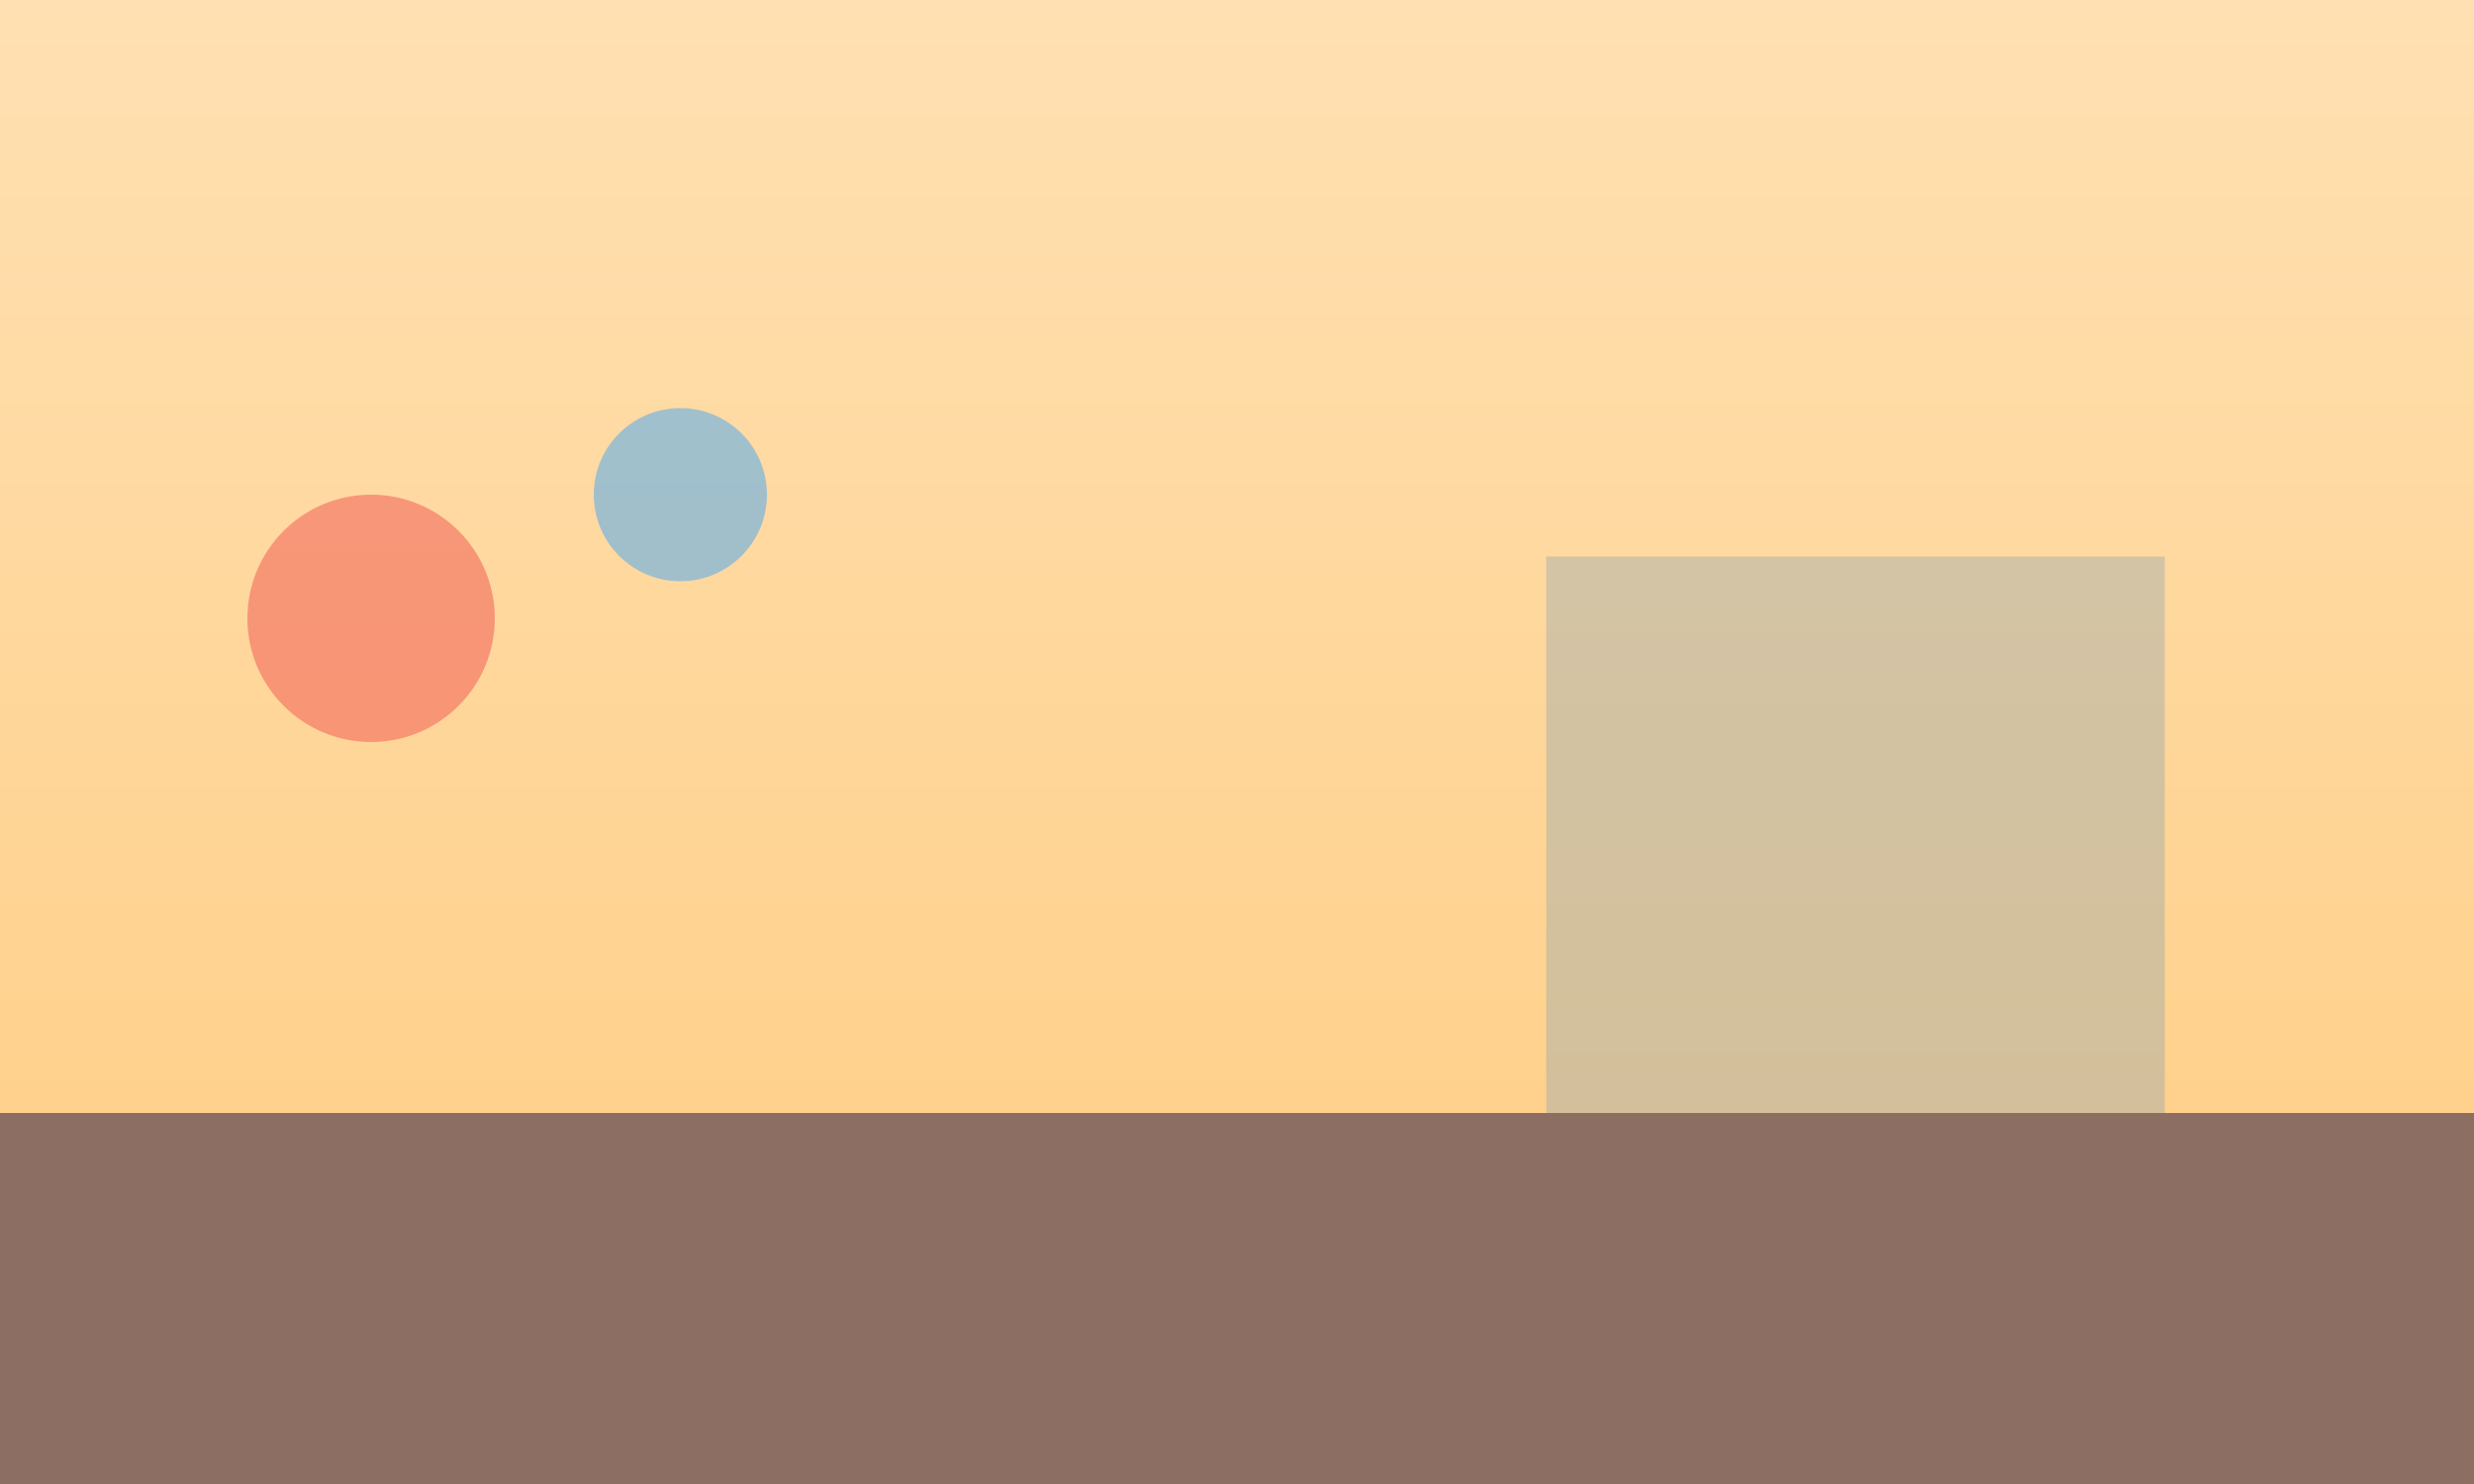
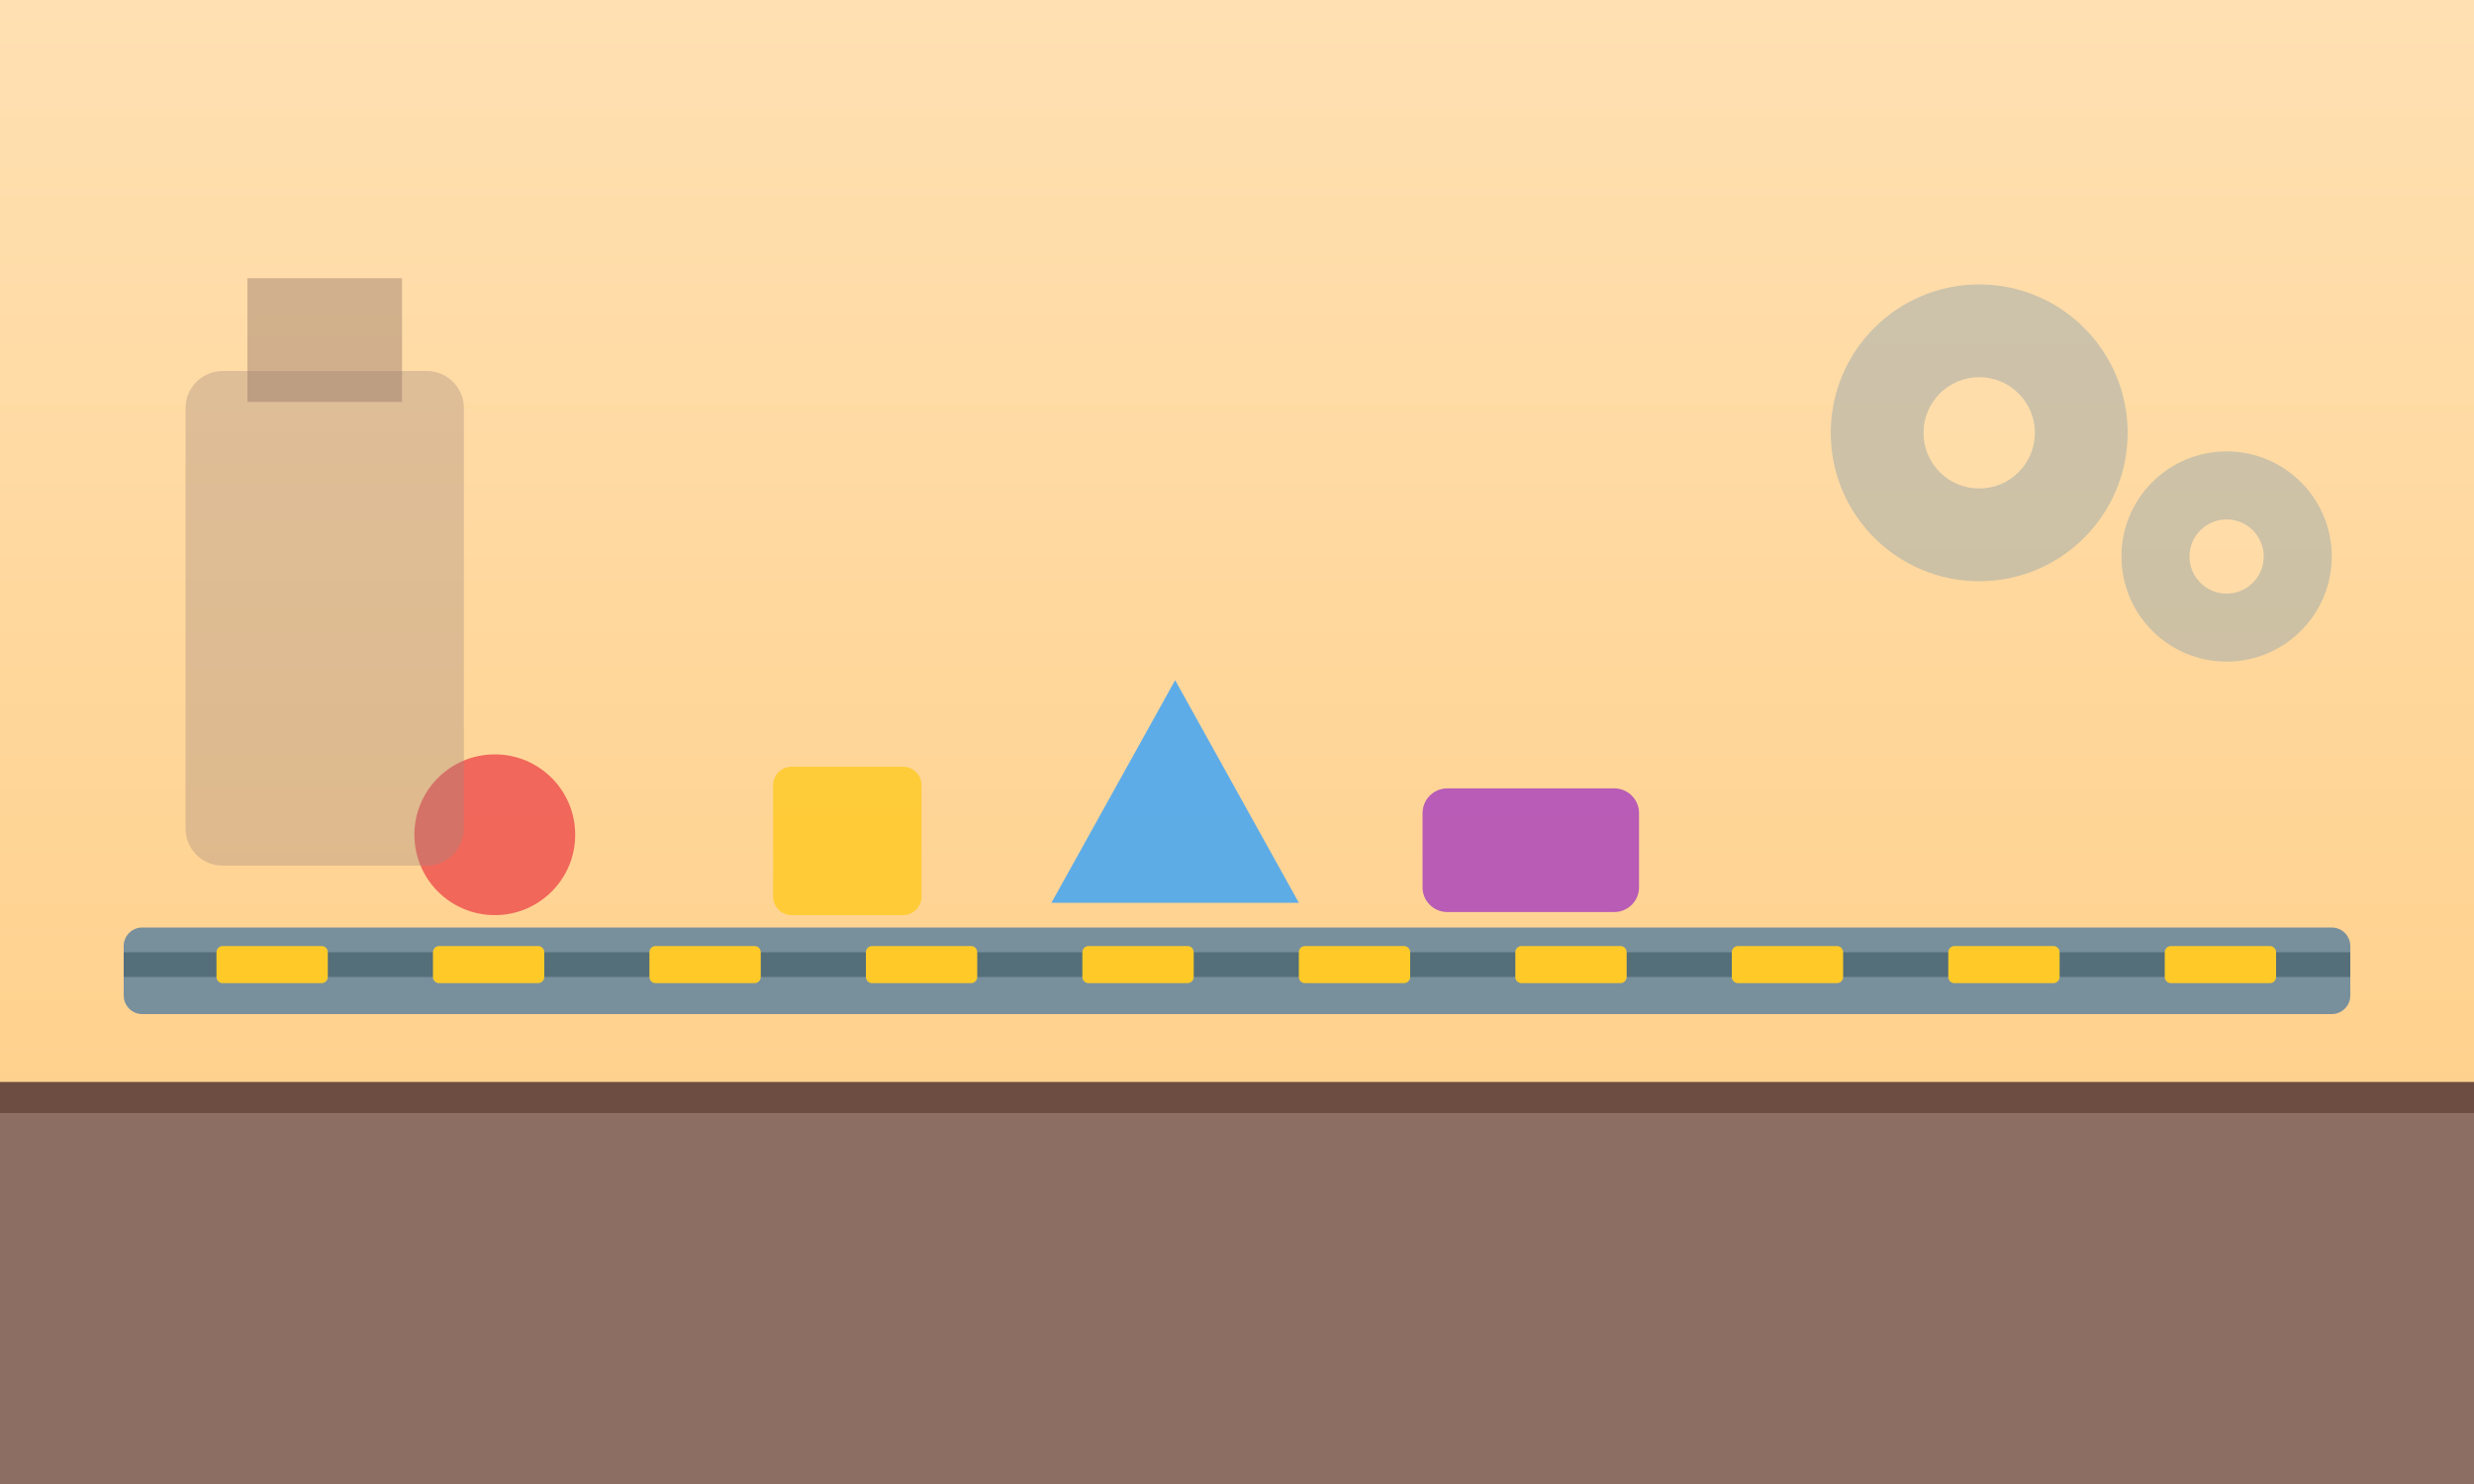
<svg xmlns="http://www.w3.org/2000/svg" width="800" height="480" viewBox="0 0 800 480">
  <defs>
-     <linearGradient id="g" x1="0" y1="0" x2="0" y2="1">
+     <linearGradient id="cielo" x1="0" y1="0" x2="0" y2="1">
      <stop offset="0%" stop-color="#ffe0b2" />
      <stop offset="100%" stop-color="#ffcc80" />
    </linearGradient>
  </defs>
-   <rect width="800" height="480" fill="url(#g)" />
-   <rect x="0" y="360" width="800" height="120" fill="#8d6e63" />
-   <circle cx="120" cy="200" r="40" fill="#ef5350" opacity=".5" />
-   <circle cx="220" cy="160" r="28" fill="#42a5f5" opacity=".5" />
-   <rect x="500" y="180" width="200" height="180" fill="#90a4ae" opacity=".4" />
+   <rect width="800" height="480" fill="url(#cielo)" />
+   <rect x="0" y="350" width="800" height="130" fill="#8d6e63" />
+   <rect x="0" y="350" width="800" height="10" fill="#6d4c41" />
+   <rect x="40" y="300" width="720" height="28" rx="6" fill="#78909c" />
+   <rect x="40" y="308" width="720" height="8" fill="#546e7a" />
+   <g fill="#ffca28">
+     <rect x="70" y="306" width="36" height="12" rx="2" />
+     <rect x="140" y="306" width="36" height="12" rx="2" />
+     <rect x="210" y="306" width="36" height="12" rx="2" />
+     <rect x="280" y="306" width="36" height="12" rx="2" />
+     <rect x="350" y="306" width="36" height="12" rx="2" />
+     <rect x="420" y="306" width="36" height="12" rx="2" />
+     <rect x="490" y="306" width="36" height="12" rx="2" />
+     <rect x="560" y="306" width="36" height="12" rx="2" />
+     <rect x="630" y="306" width="36" height="12" rx="2" />
+     <rect x="700" y="306" width="36" height="12" rx="2" />
+   </g>
+   <circle cx="160" cy="270" r="26" fill="#ef5350" opacity=".85" />
+   <rect x="250" y="248" width="48" height="48" rx="6" fill="#ffca28" opacity=".85" />
+   <polygon points="380,220 420,292 340,292" fill="#42a5f5" opacity=".85" />
+   <rect x="460" y="255" width="70" height="40" rx="8" fill="#ab47bc" opacity=".85" />
+   <g opacity=".45" fill="#90a4ae">
+     <circle cx="640" cy="140" r="48" />
+     <circle cx="640" cy="140" r="18" fill="#ffe0b2" />
+     <circle cx="720" cy="180" r="34" />
+     <circle cx="720" cy="180" r="12" fill="#ffe0b2" />
+   </g>
+   <rect x="60" y="120" width="90" height="160" rx="12" fill="#a1887f" opacity=".35" />
+   <rect x="80" y="90" width="50" height="40" fill="#8d6e63" opacity=".4" />
</svg>
